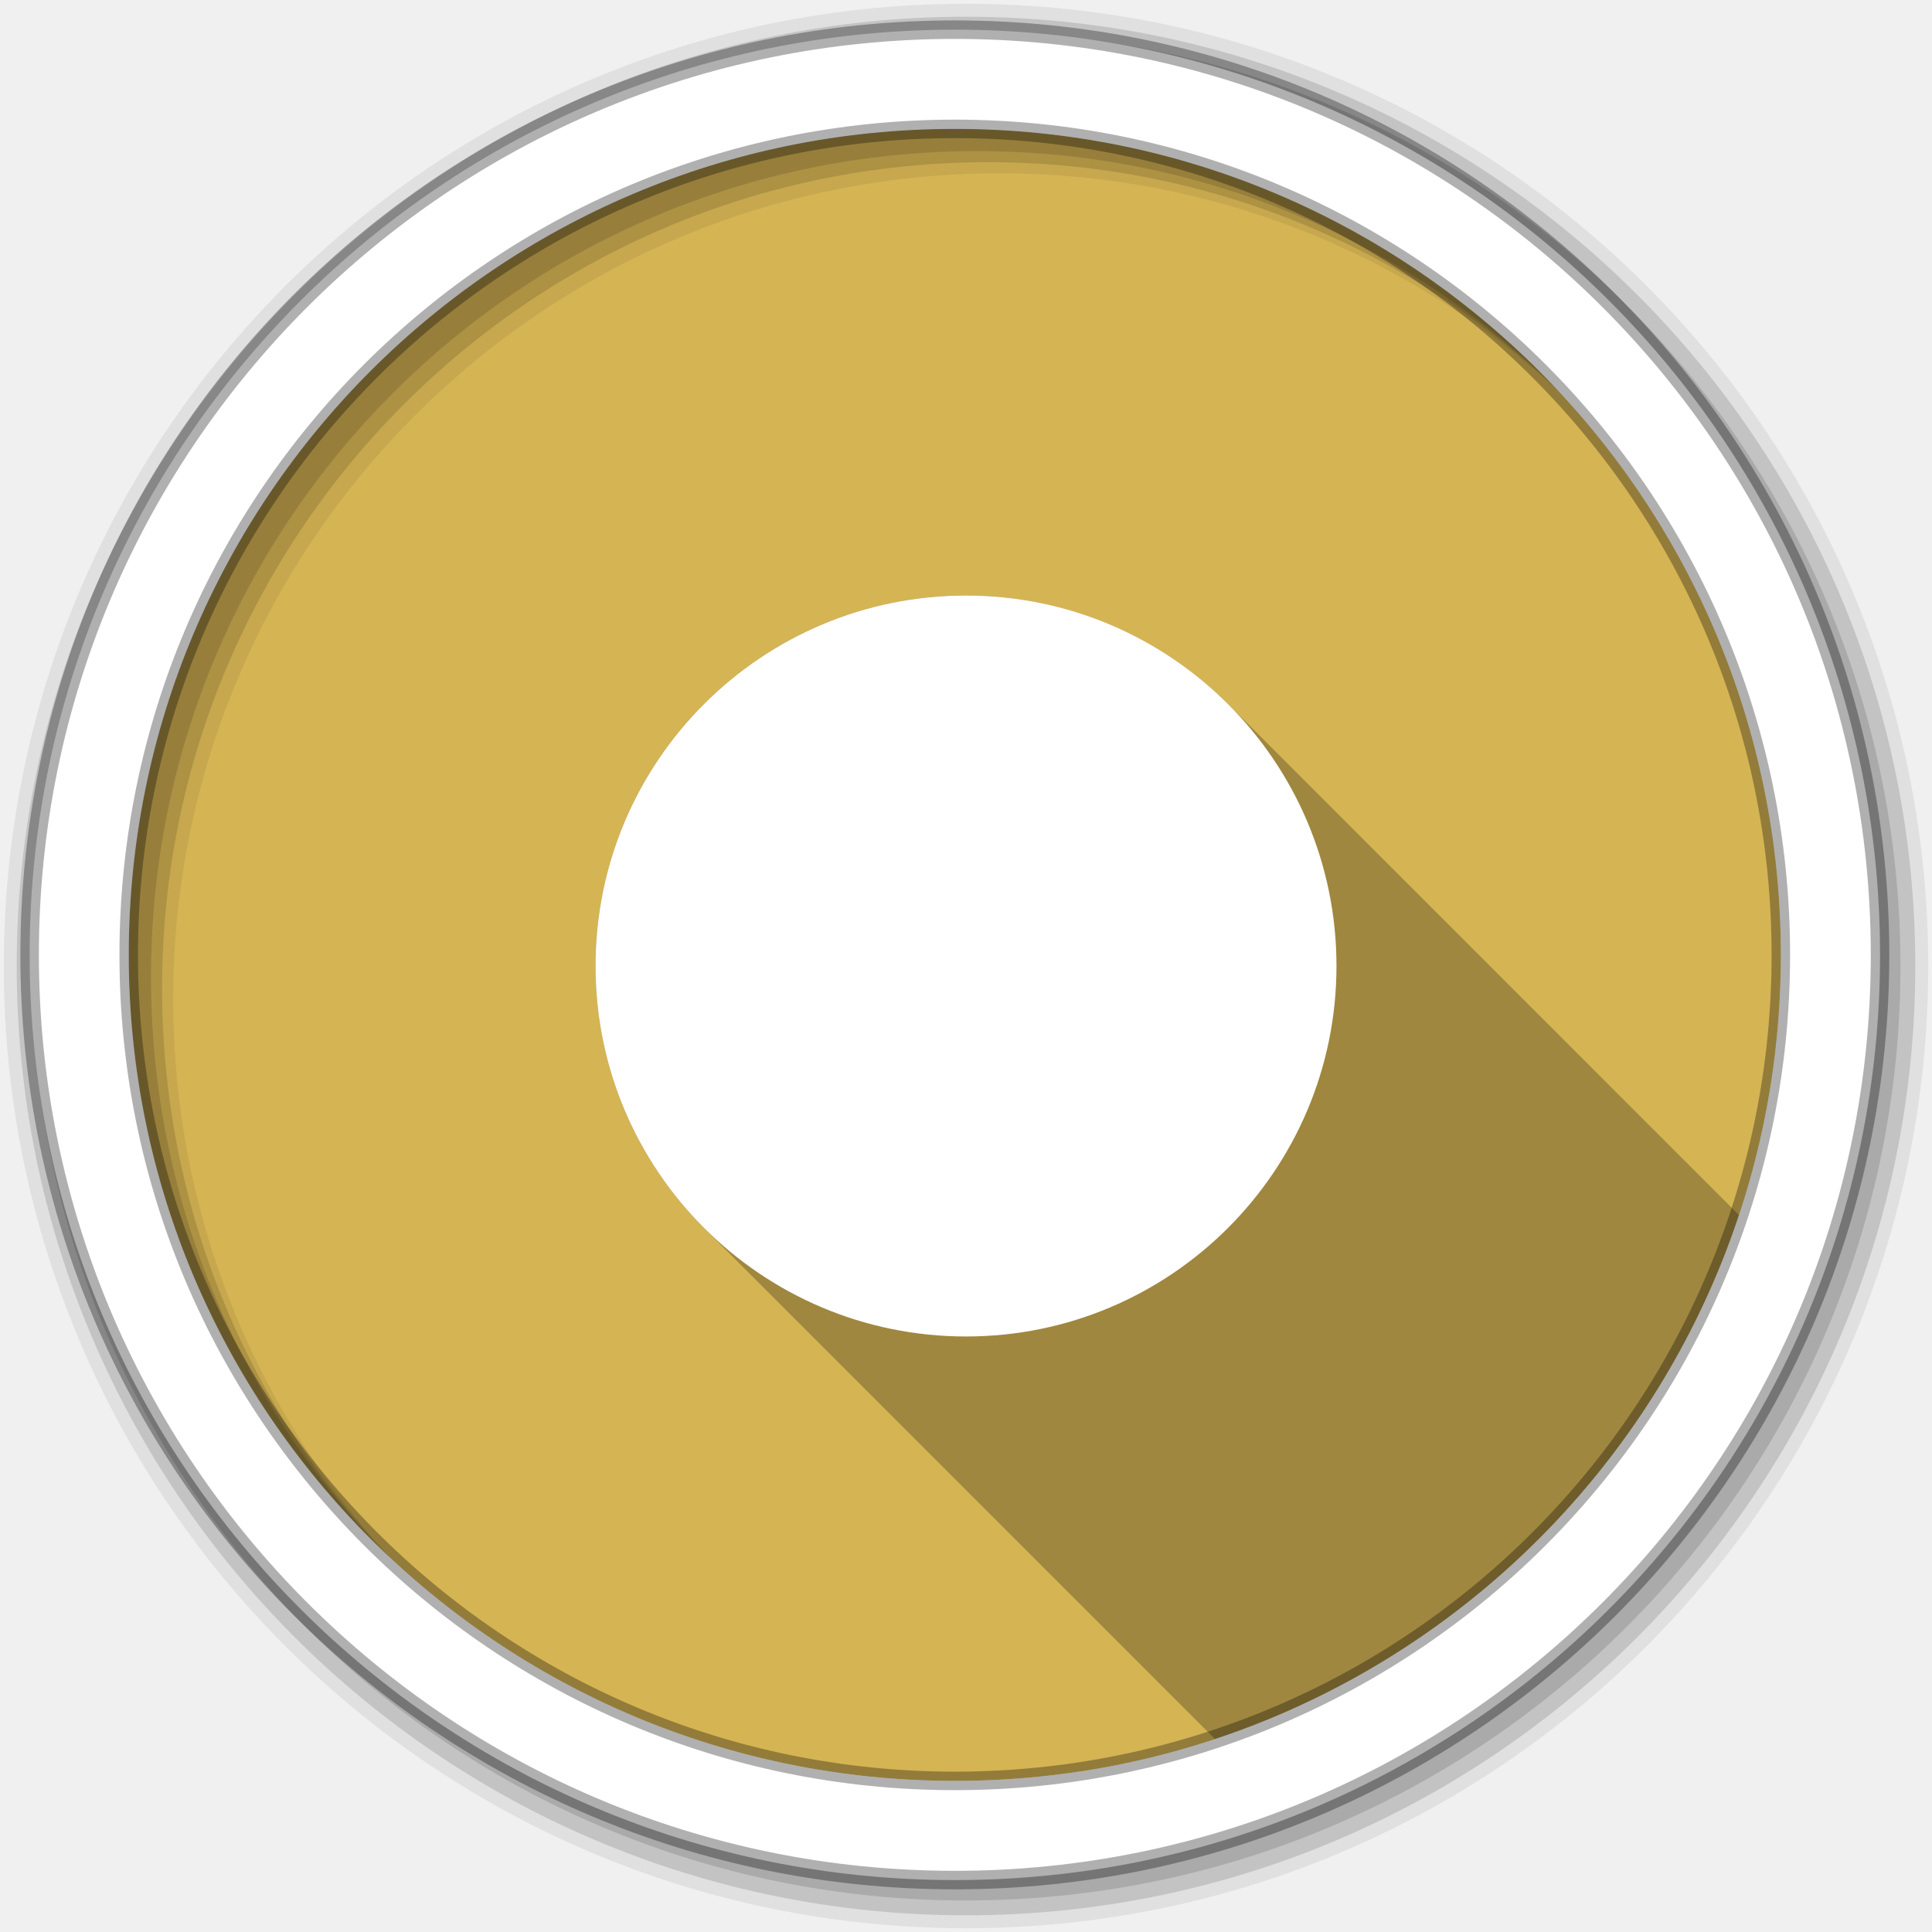
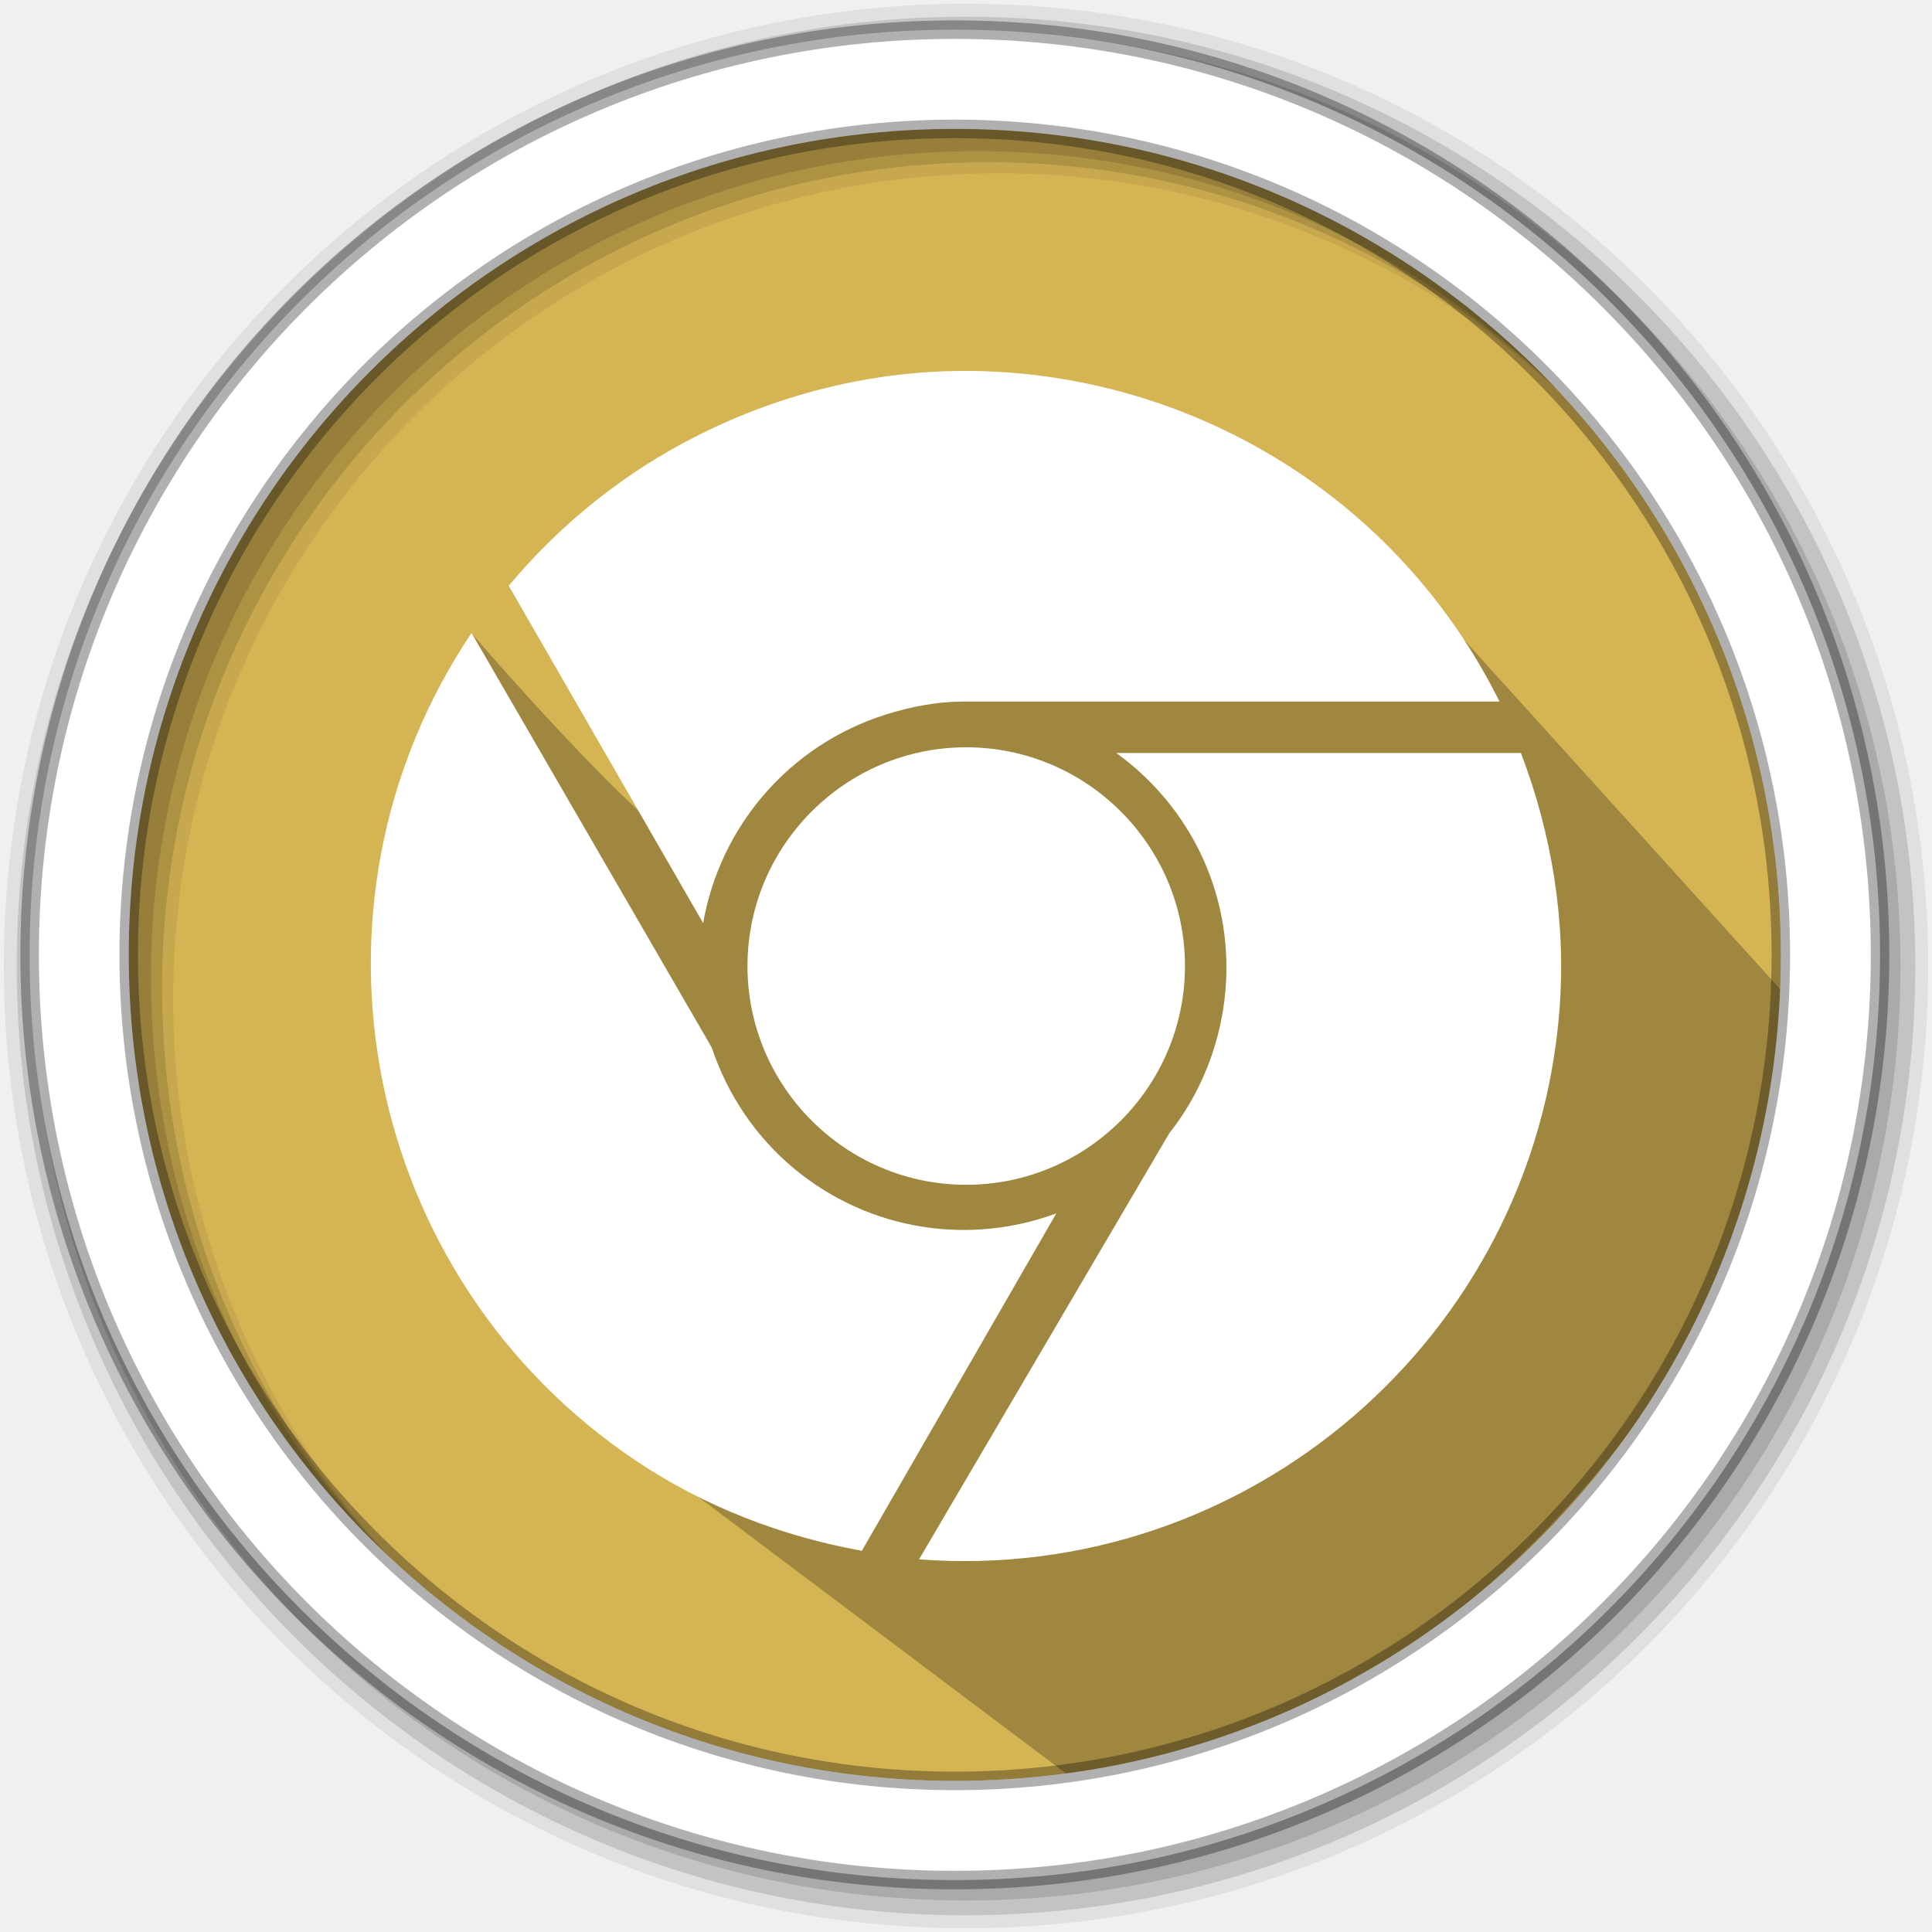
- <svg xmlns="http://www.w3.org/2000/svg" width="1814.17" height="1814.17" viewBox="0 0 512 512" version="1.1">
+ <svg xmlns="http://www.w3.org/2000/svg" width="1814.17" height="1814.17" viewBox="0 0 512 512" version="1.1" id="svg2">
+   <defs id="defs20" />
  <g id="layer1" transform="translate(0,215)">
    <path id="path8693" d="m 471.95,38.05 c 0,120.9 -98.01,218.91 -218.91,218.91 -120.9,0 -218.91,-98.01 -218.91,-218.91 0,-120.9 98.01,-218.91 218.91,-218.91 120.9,0 218.91,98.01 218.91,218.91" fill="#d5b454" fill-rule="evenodd" />
    <path id="path8695" d="m 253.03,-180.84 c -80.3,0 -150.5,43.23 -188.59,107.69 l 61.13,104.66 63.47,-104.22 252.84,0 C 403.84,-137.41 333.51,-180.83 253.04,-180.83" fill="#d5b454" />
    <path id="path8697" d="m 316.16,-72.81 0,55.719 26.563,159.72 -56.25,111.81 C 391.503,238.349 471.943,147.599 471.943,38.069 c 0,-40.46 -10.987,-78.36 -30.12,-110.87 l -125.66,0" fill="#d5b454" />
    <path d="M 390,41 C 390,115.002 330.006,175 256,175 181.998,175 122,115.006 122,41 c 0,-74.002 59.994,-134 134,-134 74.002,0 134,59.994 134,134" id="path17014" fill="#d5b454" />
-     <path id="path8701" d="m 256,-57.19 c -54.22,0 -98.19,43.964 -98.19,98.19 0,27.11 10.983,51.67 28.75,69.44 l 135.44,135.44 C 387.43,224.179 439.15,172.43 460.84,107.01 L 325.43,-28.43 c -17.767,-17.767 -42.33,-28.75 -69.44,-28.75" opacity="0.25" />
-     <path id="path8703" d="m 354.18,41 c 0,54.22 -43.957,98.18 -98.18,98.18 -54.22,0 -98.18,-43.957 -98.18,-98.18 0,-54.22 43.957,-98.18 98.18,-98.18 54.22,0 98.18,43.957 98.18,98.18" fill="#ffffff" />
+     <path id="path8701" d="m 256,-57.19 c -41.966,0 -53.827,30.846 -67.877,67.894 -4.103,10.818 -62.981,-57.688 -62.981,-57.688 0,0 1.465,180.307 19.232,198.077 L 283.649,255.851 C 379.13,251.461 478.571,135.631 473.88,49.483 L 356.878,-79.821 C 339.111,-97.588 283.1,-57.18 255.99,-57.18" style="opacity:0.25" />
    <g transform="translate(4.1632006e-5,-215)" id="g8707" fill-rule="evenodd">
      <path id="path8709" d="M 256,1 C 115.17,1 1,115.17 1,256 1,396.83 115.17,511 256,511 396.83,511 511,396.83 511,256 511,115.17 396.83,1 256,1 m 8.827,44.931 c 120.9,0 218.9,98 218.9,218.9 0,120.9 -98,218.9 -218.9,218.9 -120.9,0 -218.93,-98 -218.93,-218.9 0,-120.9 98.03,-218.9 218.93,-218.9" fill-opacity="0.067" />
      <g id="g8711" fill-opacity="0.129">
        <path id="path8713" d="M 256,4.43 C 117.06,4.43 4.43,117.06 4.43,256 4.43,394.94 117.06,507.57 256,507.57 394.94,507.57 507.57,394.94 507.57,256 507.57,117.06 394.94,4.43 256,4.43 m 5.885,38.556 c 120.9,0 218.9,98 218.9,218.9 0,120.9 -98,218.9 -218.9,218.9 -120.9,0 -218.93,-98 -218.93,-218.9 0,-120.9 98.03,-218.9 218.93,-218.9" />
        <path id="path8715" d="M 256,8.36 C 119.23,8.36 8.36,119.23 8.36,256 8.36,392.77 119.23,503.64 256,503.64 392.77,503.64 503.64,392.77 503.64,256 503.64,119.23 392.77,8.36 256,8.36 m 2.942,31.691 c 120.9,0 218.9,98 218.9,218.9 0,120.9 -98,218.9 -218.9,218.9 -120.9,0 -218.93,-98 -218.93,-218.9 0,-120.9 98.03,-218.9 218.93,-218.9" />
      </g>
      <path id="path8717" d="M 253.04,7.86 C 117.62,7.86 7.85,117.64 7.85,253.05 c 0,135.42 109.78,245.19 245.19,245.19 135.42,0 245.19,-109.78 245.19,-245.19 C 498.23,117.63 388.45,7.86 253.04,7.86 Z m 0,26.297 c 120.9,0 218.9,98 218.9,218.9 0,120.9 -98,218.9 -218.9,218.9 -120.9,0 -218.93,-98 -218.93,-218.9 0,-120.9 98.03,-218.9 218.93,-218.9 z" stroke-opacity="0.31" fill="#ffffff" stroke="#000000" stroke-width="4.904" />
    </g>
+     <path style="fill:#ffffff;fill-opacity:1" d="m 261.364,-116.606 c -25.465,-0.919 -51.354,4.537 -75.778,16.671 -19.599,9.737 -36.802,23.469 -50.77,40.162 l 51.528,89.417 c 4.351,-25.192 22.424,-47.118 48.497,-55.317 6.536,-2.054 13.231,-3.317 20.081,-3.411 l 142.461,0 C 370.679,-82.795 317.386,-114.569 261.364,-116.607 Z M 124.965,-47.269 C 76.368,25.198 96.045,123.526 168.537,172.106 c 18.109,12.136 38.52,20.004 59.864,23.87 l 51.529,-89.417 C 257.133,114.991 230.695,111.392 210.594,94.813 200.386,86.395 192.805,75.157 188.618,62.608 L 124.965,-47.269 Z m 131.095,30.311 c -31.948,0 -57.969,26.033 -57.969,57.97 0,31.937 26.021,57.969 57.969,57.969 31.948,0 57.97,-26.032 57.97,-57.969 0,-31.937 -26.021,-57.97 -57.97,-57.97 z m 39.783,1.516 c 17.793,12.877 29.283,33.578 29.174,57.211 -0.086,15.757 -5.383,31.209 -15.156,43.572 L 243.556,198.25 c 87.025,6.575 163.161,-58.877 169.741,-145.871 1.753,-23.204 -1.993,-46.182 -10.23,-67.82 l -107.225,0 z" id="path55_1_" />
  </g>
</svg>
